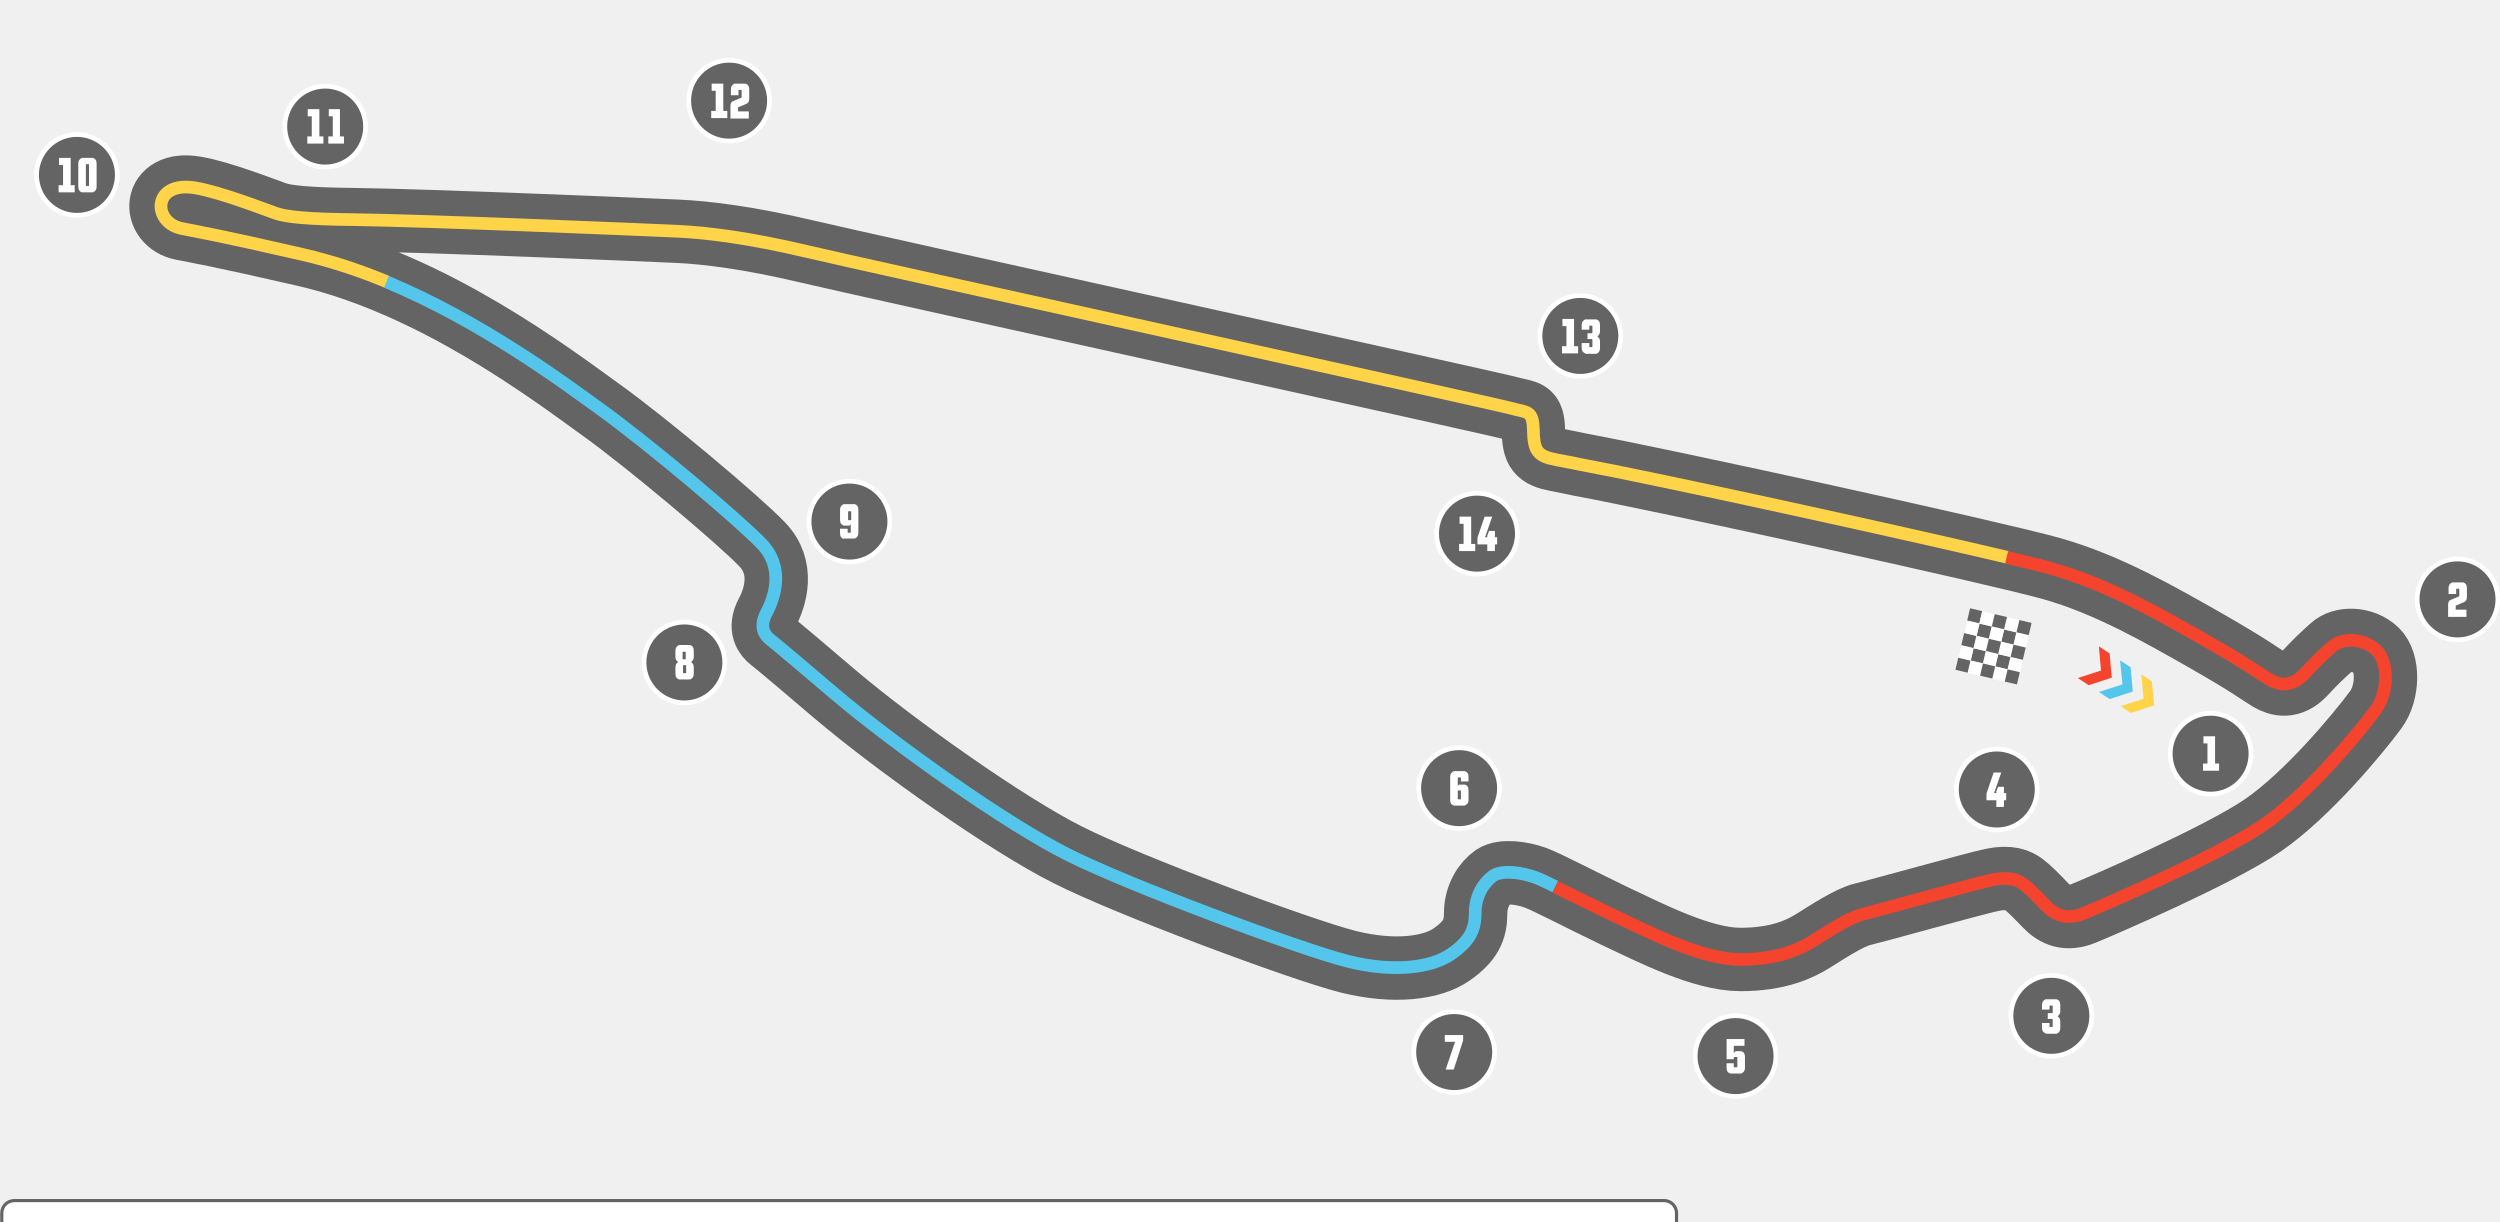
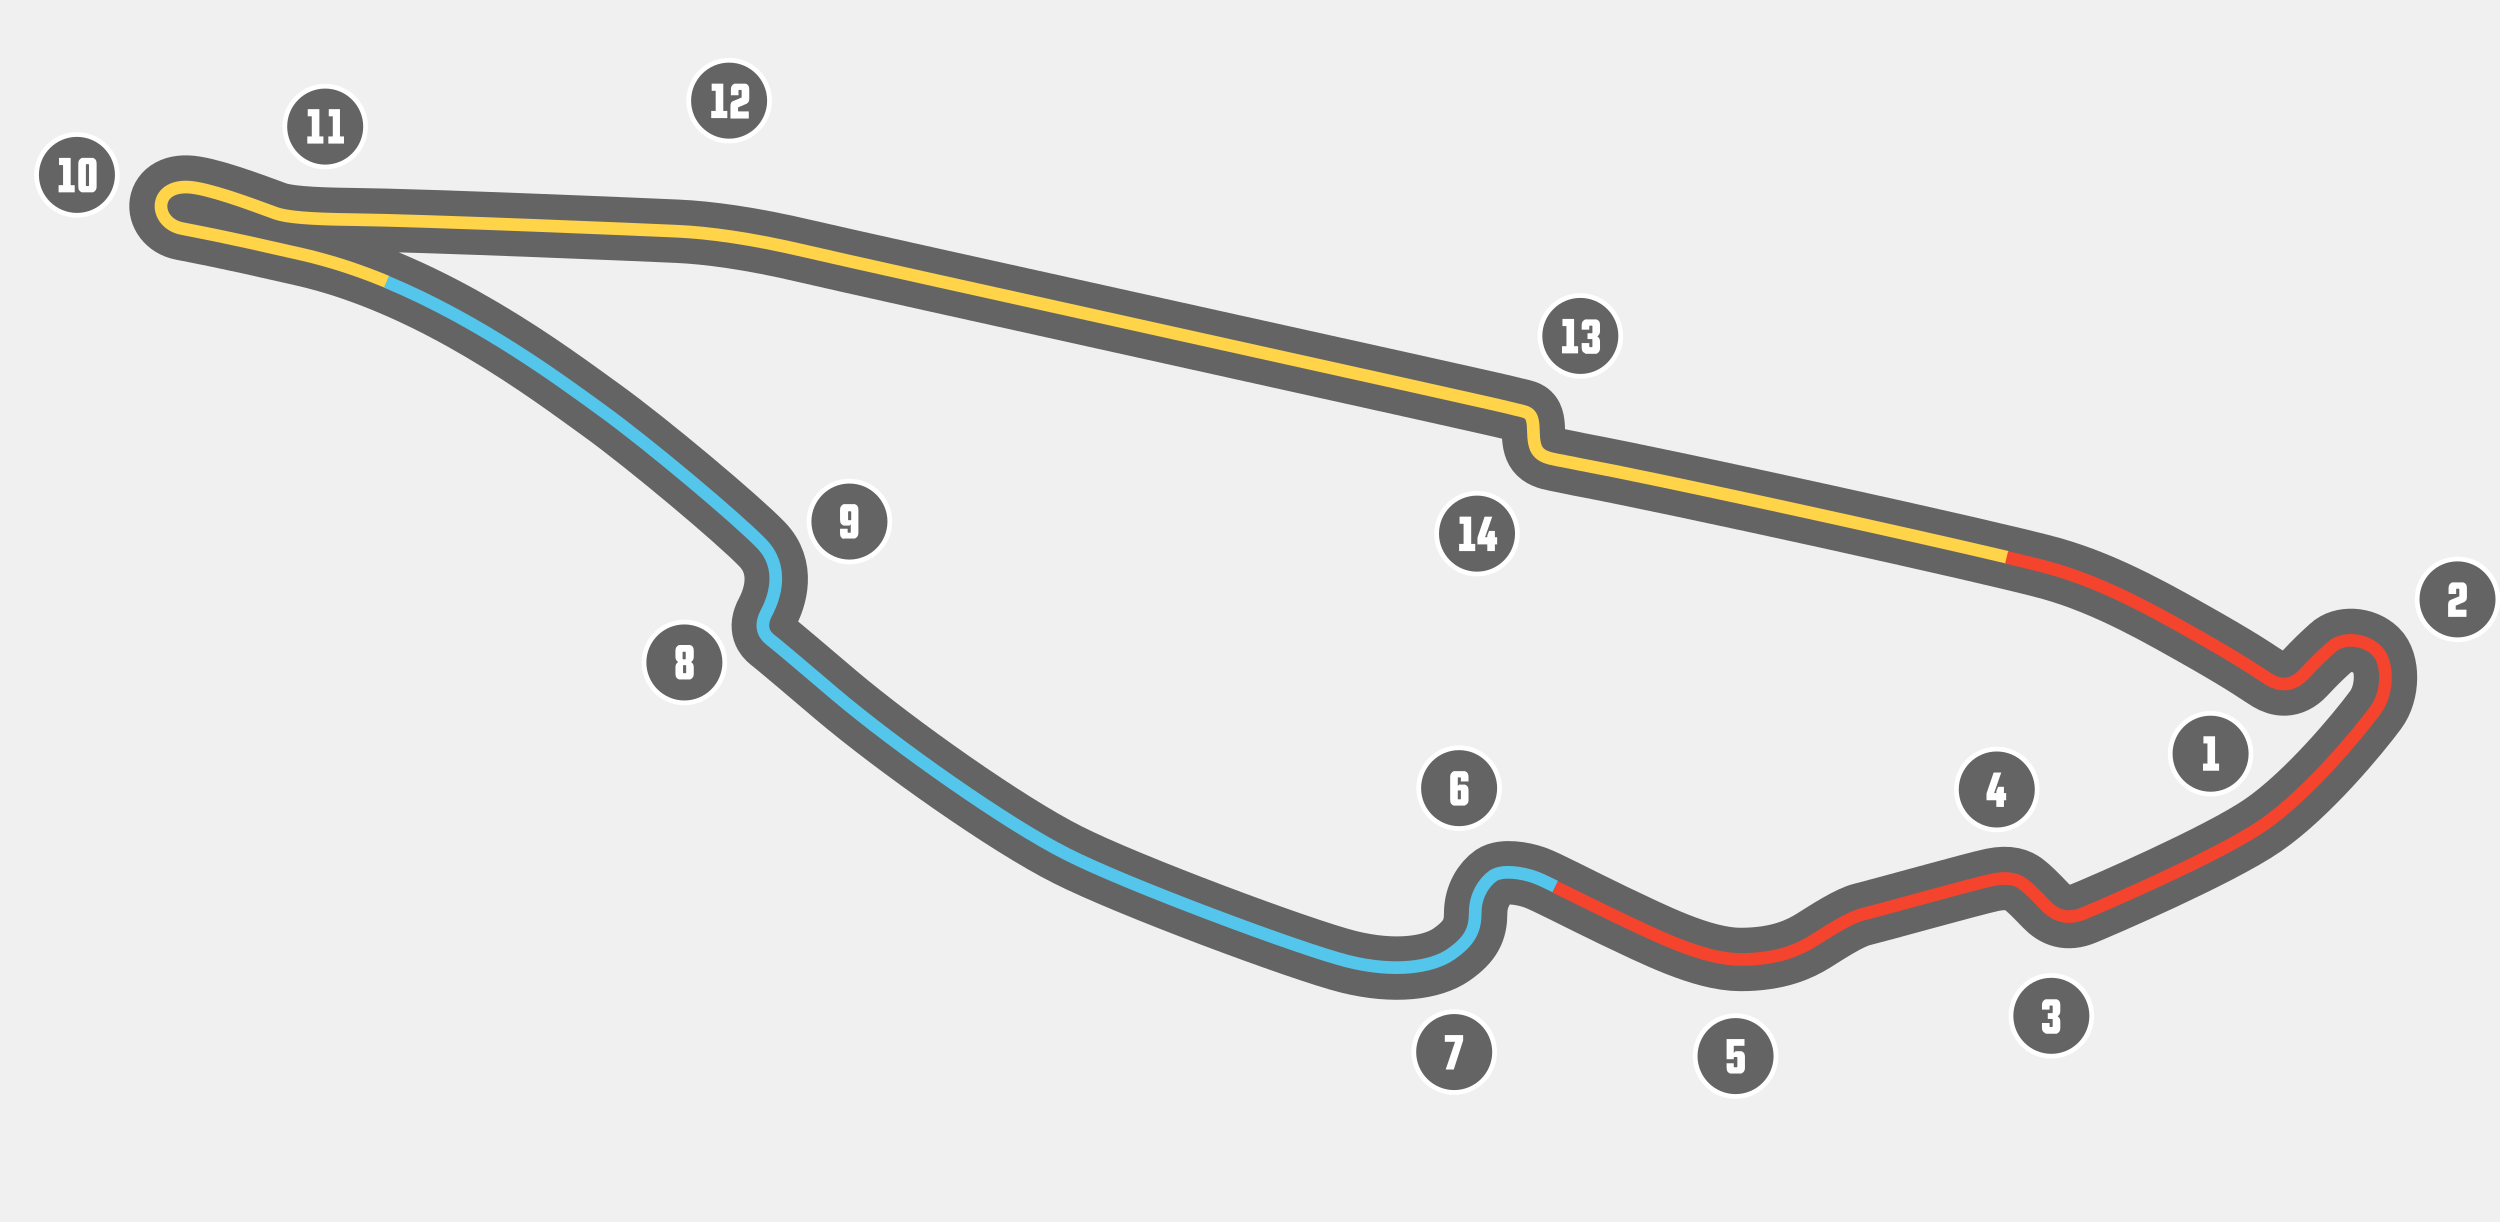
- <svg xmlns="http://www.w3.org/2000/svg" xmlns:xlink="http://www.w3.org/1999/xlink" version="1.1" x="0px" y="0px" viewBox="0 0 558.9 273" style="enable-background:new 0 0 558.9 299.3;" xml:space="preserve">
+ <svg xmlns="http://www.w3.org/2000/svg" version="1.1" x="0px" y="0px" viewBox="0 0 558.9 273" style="enable-background:new 0 0 558.9 299.3;" xml:space="preserve">
  <style type="text/css">
	.st0{fill:none;stroke:#646464;stroke-width:14.173;stroke-linecap:round;stroke-linejoin:round;stroke-miterlimit:10;}
	.st1{fill:none;stroke:#FFD449;stroke-width:2.835;stroke-miterlimit:10;}
	.st2{fill:none;stroke:#54C6EB;stroke-width:2.835;stroke-miterlimit:10;}
	.st3{fill:none;stroke:#F4442E;stroke-width:2.835;stroke-miterlimit:10;}
	.st4{fill:none;stroke:#FFFFFF;stroke-width:2.126;}
	.st5{fill:#646464;}
	.st6{fill:#FFFFFF;}
	.st7{fill:none;stroke:#646464;stroke-width:2.835;stroke-miterlimit:10;}
	.st8{fill:#FF3380;}
	.st9{fill:none;stroke:#FF3380;stroke-width:1.984;stroke-miterlimit:10;}
	.st10{fill:#09BC8A;}
	.st11{fill:none;stroke:#09BC8A;stroke-width:1.984;stroke-miterlimit:10;}
	.st12{fill:none;stroke:#09BC8A;stroke-width:2.21;stroke-miterlimit:10;}
	.st13{fill:none;stroke:#646464;stroke-width:0.709;stroke-miterlimit:10;}
	.st14{fill:none;stroke:#F4442E;stroke-width:5.669;stroke-miterlimit:10;}
	.st15{fill:none;stroke:#54C6EB;stroke-width:5.669;stroke-miterlimit:10;}
	.st16{fill:none;stroke:#FFD449;stroke-width:5.669;stroke-miterlimit:10;}
	.st17{fill:none;stroke:#09BC8A;stroke-width:2.835;stroke-miterlimit:10;}
	.st18{clip-path:url(#SVGID_00000161593034639522328540000003610139484255554493_);}
	.st19{fill:#F4442E;}
	.st20{fill:#54C6EB;}
	.st21{fill:#FFD449;}
</style>
  <g id="コース">
    <path class="st0" d="M352.9,103.8c19.4,3.6,92.9,19.7,105.7,23.3c12.8,3.6,24.6,10.5,34.5,16.1c9.8,5.6,12.2,7.5,14.2,8.7   s4.9,1.9,7.8-1.2s3.9-4,6.1-6c2.3-2.2,7.2-2.1,10.1,0.7c2.7,2.6,2.7,9.4-0.2,13.3c-3.9,5.3-15.3,19-25.2,25.8   c-9.9,6.8-36.4,18.2-40.1,19.7c-3.7,1.5-6.3,0.5-8.5-1.8s-3.7-3.8-4.9-4.7c-1.2-0.9-3.1-1.8-7-1c-3.9,0.8-26,7-29,7.7   s-8.1,4.1-11,5.9c-2.9,1.8-7.7,4.2-16.3,4.2s-20-5.9-28.3-9.8c-8.3-4-14.9-7.5-17.6-8.5c-2.8-1-7.2-1.7-9.3-0.3c-2,1.4-4,4.4-4,8.2   s-1.1,6.3-5.4,9.3c-4.3,3-12.7,4.2-23.1,1.6c-10.4-2.6-49.3-17.1-62.7-23.9c-13.4-6.7-38.3-24.3-51.9-35.8   c-13.5-11.5-13.5-11.4-14.5-12.2c-1-0.8-2.7-2.6-0.8-6.1c1.8-3.4,4-10.1-1.2-15.4c-5.1-5.3-25.5-22.5-36.1-30.1   S96.9,63.5,67.7,56.9c-19.1-4.4-24.1-5.2-27-5.8c-6.7-1.3-6.7-10.7,2.9-9.1c5.6,0.9,15.8,4.9,18.1,5.7c2.3,0.8,7.2,1.3,17.3,1.4   c16.5,0.2,65.9,2.3,72.5,2.6c6.6,0.3,16.1,1.5,28.8,4.5c12.6,3,153.2,33.9,157.2,35s5.2,0.4,5.3,5c0.1,4.6,0.9,5.8,5.2,6.6   C352.1,103.6,352.9,103.8,352.9,103.8z" />
  </g>
  <g id="セクター">
    <path class="st1" d="M86.5,63c-6-2.5-12.3-4.6-18.8-6.1c-19.1-4.4-24.1-5.2-27-5.8c-6.7-1.3-6.7-10.7,2.9-9.1   c5.6,0.9,15.8,4.9,18.1,5.7c2.3,0.8,7.2,1.3,17.3,1.4c16.5,0.2,65.9,2.3,72.5,2.6c6.6,0.3,16.1,1.5,28.8,4.5   c12.6,3,153.2,33.9,157.2,35s5.2,0.4,5.3,5c0.1,4.6,0.9,5.8,5.2,6.6c4.3,0.8,5.1,1,5.1,1c16.3,3,71.2,15,95.7,20.8" />
    <path class="st2" d="M347.7,198.2c-2-1-3.5-1.7-4.6-2.1c-2.8-1-7.2-1.7-9.3-0.3c-2,1.4-4,4.4-4,8.2s-1.1,6.3-5.4,9.3   c-4.3,3-12.7,4.2-23.1,1.6c-10.4-2.6-49.3-17.1-62.7-23.9c-13.4-6.7-38.3-24.3-51.9-35.8c-13.5-11.5-13.5-11.4-14.5-12.2   c-1-0.8-2.7-2.6-0.8-6.1c1.8-3.4,4-10.1-1.2-15.4c-5.1-5.3-25.5-22.5-36.1-30.1c-8.3-6-26.4-19.5-47.7-28.4" />
    <path class="st3" d="M448.6,124.6c4.5,1.1,8,1.9,10,2.5c12.8,3.6,24.6,10.5,34.5,16.1c9.8,5.6,12.2,7.5,14.2,8.7s4.9,1.9,7.8-1.2   s3.9-4,6.1-6c2.3-2.2,7.2-2.1,10.1,0.7c2.7,2.6,2.7,9.4-0.2,13.3c-3.9,5.3-15.3,19-25.2,25.8c-9.9,6.8-36.4,18.2-40.1,19.7   c-3.7,1.5-6.3,0.5-8.5-1.8s-3.7-3.8-4.9-4.7c-1.2-0.9-3.1-1.8-7-1c-3.9,0.8-26,7-29,7.7s-8.1,4.1-11,5.9c-2.9,1.8-7.7,4.2-16.3,4.2   s-20-5.9-28.3-9.8c-5.2-2.5-9.7-4.8-13.1-6.4" />
  </g>
  <g id="コーナー番号">
    <g>
      <g>
        <circle class="st4" cx="494.2" cy="168.5" r="8.5" />
        <circle class="st5" cx="494.2" cy="168.5" r="8.5" />
      </g>
      <g>
        <path class="st6" d="M492.5,172.3v-1.6h1v-4.5h-0.9v-1.6h2.6v6.1h0.9v1.6H492.5z" />
      </g>
    </g>
    <g>
      <g>
        <circle class="st4" cx="549.4" cy="134" r="8.5" />
        <circle class="st5" cx="549.4" cy="134" r="8.5" />
      </g>
      <g>
        <path class="st6" d="M547.3,137.9v-2.6c0-0.6,0.1-1,0.6-1.2l1.9-0.8v-1.6l-0.1-0.1h-0.5l-0.1,0.1v1.1h-1.7v-1.3     c0-0.8,0.4-1.1,0.8-1.3h2.5c0.5,0.2,0.8,0.5,0.8,1.3v1.9c0,0.6-0.1,0.9-0.6,1.2l-1.9,0.8v0.9h2.4v1.6H547.3z" />
      </g>
    </g>
    <g>
      <g>
        <circle class="st4" cx="458.6" cy="227.1" r="8.5" />
        <circle class="st5" cx="458.6" cy="227.1" r="8.5" />
      </g>
      <g>
        <path class="st6" d="M457.3,231c-0.5-0.2-0.8-0.5-0.8-1.3v-1h1.7v0.8l0.1,0.1h0.5l0.1-0.1v-1.6l-0.1-0.1h-1v-1.3h1l0.1-0.1v-1.5     l-0.1-0.1h-0.5l-0.1,0.1v0.8h-1.7v-1c0-0.8,0.4-1.1,0.8-1.3h2.5c0.5,0.2,0.8,0.5,0.8,1.3v1.3c0,0.6-0.2,0.9-0.6,1.2     c0.4,0.3,0.6,0.6,0.6,1.2v1.4c0,0.8-0.4,1.1-0.8,1.3H457.3z" />
      </g>
    </g>
    <g>
      <g>
        <circle class="st4" cx="446.4" cy="176.5" r="8.5" />
        <circle class="st5" cx="446.4" cy="176.5" r="8.5" />
      </g>
      <g>
        <path class="st6" d="M448,178.9v1.5h-1.7v-1.5h-2.2v-1.5l1.6-4.7h1.7l-1.6,4.6h0.5v-0.4l0.4-1h1.3v1.4h0.5v1.6H448z" />
      </g>
    </g>
    <g>
      <g>
        <circle class="st4" cx="388" cy="236.1" r="8.5" />
        <circle class="st5" cx="388" cy="236.1" r="8.5" />
      </g>
      <g>
        <path class="st6" d="M386.8,240c-0.5-0.2-0.8-0.5-0.8-1.3v-1h1.6v0.8l0.1,0.1h0.6l0.1-0.1v-2.1l-0.1-0.1h-0.6l-0.1,0.1v0.4h-1.6     v-4.5h4v1.5h-2.4v1.6l0.4-0.4h1.3c0.5,0.2,0.8,0.5,0.8,1.3v2.4c0,0.8-0.4,1.1-0.8,1.3H386.8z" />
      </g>
    </g>
    <g>
      <g>
        <circle class="st4" cx="326.2" cy="176.2" r="8.5" />
        <circle class="st5" cx="326.2" cy="176.2" r="8.5" />
      </g>
      <g>
        <path class="st6" d="M327.4,180.1H325c-0.5-0.2-0.8-0.5-0.8-1.3v-5.1c0-0.8,0.4-1.1,0.8-1.3h2.5c0.5,0.2,0.8,0.5,0.8,1.3v1h-1.7     v-0.8l-0.1-0.1h-0.5l-0.1,0.1v1.8l0.3-0.3h1.3c0.5,0.2,0.8,0.5,0.8,1.3v2.2C328.3,179.6,327.9,179.9,327.4,180.1z M326.5,178.7     l0.1-0.1v-1.8l-0.1-0.1h-0.5l-0.1,0.1v1.8l0.1,0.1H326.5z" />
      </g>
    </g>
    <g>
      <g>
        <circle class="st4" cx="325.1" cy="235.2" r="8.5" />
        <circle class="st5" cx="325.1" cy="235.2" r="8.5" />
      </g>
      <g>
        <path class="st6" d="M323.2,239.1l2.1-6.2H323v-1.5h4.1v1.2l-2.1,6.5H323.2z" />
      </g>
    </g>
    <g>
      <g>
        <circle class="st4" cx="153" cy="148.1" r="8.5" />
        <circle class="st5" cx="153" cy="148.1" r="8.5" />
      </g>
      <g>
        <path class="st6" d="M151.8,151.9c-0.5-0.2-0.8-0.5-0.8-1.3v-1.4c0-0.6,0.2-0.9,0.6-1.2c-0.4-0.3-0.6-0.6-0.6-1.2v-1.3     c0-0.8,0.4-1.1,0.8-1.3h2.5c0.5,0.2,0.8,0.5,0.8,1.3v1.3c0,0.6-0.2,0.9-0.6,1.2c0.4,0.3,0.6,0.6,0.6,1.2v1.4     c0,0.8-0.4,1.1-0.8,1.3H151.8z M152.6,147.3l0.1,0.1h0.5l0.1-0.1v-1.5l-0.1-0.1h-0.5l-0.1,0.1V147.3z M153.4,150.4v-1.6l-0.1-0.1     h-0.5l-0.1,0.1v1.6l0.1,0.1h0.5L153.4,150.4z" />
      </g>
    </g>
    <g>
      <g>
        <circle class="st4" cx="189.9" cy="116.6" r="8.5" />
        <circle class="st5" cx="189.9" cy="116.6" r="8.5" />
      </g>
      <g>
        <path class="st6" d="M188.6,120.5c-0.5-0.2-0.8-0.5-0.8-1.3v-1h1.7v0.8l0.1,0.1h0.5l0.1-0.1v-1.8l-0.3,0.3h-1.3     c-0.5-0.2-0.8-0.5-0.8-1.3v-2.2c0-0.8,0.4-1.1,0.8-1.3h2.5c0.5,0.2,0.8,0.5,0.8,1.3v5.1c0,0.8-0.4,1.1-0.8,1.3H188.6z      M190.3,116.2v-1.8l-0.1-0.1h-0.5l-0.1,0.1v1.8l0.1,0.1h0.5L190.3,116.2z" />
      </g>
    </g>
    <g>
      <g>
        <circle class="st4" cx="17.2" cy="39.1" r="8.5" />
        <circle class="st5" cx="17.2" cy="39.1" r="8.5" />
      </g>
      <g>
        <path class="st6" d="M13.1,43v-1.6h1v-4.5h-0.9v-1.6h2.6v6.1h0.9V43H13.1z" />
        <path class="st6" d="M20.8,43h-2.5c-0.5-0.2-0.8-0.5-0.8-1.3v-5.1c0-0.8,0.4-1.1,0.8-1.3h2.5c0.5,0.2,0.8,0.5,0.8,1.3v5.1     C21.6,42.5,21.2,42.8,20.8,43z M19.9,36.8l-0.1-0.1h-0.5l-0.1,0.1v4.7l0.1,0.1h0.5l0.1-0.1V36.8z" />
      </g>
    </g>
    <g>
      <g>
        <circle class="st4" cx="72.7" cy="28.3" r="8.5" />
        <circle class="st5" cx="72.7" cy="28.3" r="8.5" />
      </g>
      <g>
        <path class="st6" d="M68.7,32.1v-1.6h1v-4.5h-0.9v-1.6h2.6v6.1h0.9v1.6H68.7z" />
        <path class="st6" d="M73.4,32.1v-1.6h1v-4.5h-0.9v-1.6H76v6.1h0.9v1.6H73.4z" />
      </g>
    </g>
    <g>
      <g>
        <circle class="st4" cx="163" cy="22.5" r="8.5" />
        <circle class="st5" cx="163" cy="22.5" r="8.5" />
      </g>
      <g>
        <path class="st6" d="M159,26.4v-1.6h1v-4.5h-0.9v-1.6h2.6v6.1h0.9v1.6H159z" />
        <path class="st6" d="M163.3,26.4v-2.6c0-0.6,0.1-1,0.6-1.2l1.9-0.8v-1.6l-0.1-0.1h-0.5l-0.1,0.1v1.1h-1.7V20     c0-0.8,0.4-1.1,0.8-1.3h2.5c0.5,0.2,0.8,0.5,0.8,1.3V22c0,0.6-0.1,0.9-0.6,1.2L165,24v0.9h2.4v1.6H163.3z" />
      </g>
    </g>
    <g>
      <g>
        <circle class="st4" cx="353.3" cy="75.1" r="8.5" />
        <circle class="st5" cx="353.3" cy="75.1" r="8.5" />
      </g>
      <g>
        <path class="st6" d="M349.2,79v-1.6h1v-4.5h-0.9v-1.6h2.6v6.1h0.9V79H349.2z" />
        <path class="st6" d="M354.4,79c-0.5-0.2-0.8-0.5-0.8-1.3v-1h1.7v0.8l0.1,0.1h0.5l0.1-0.1v-1.6l-0.1-0.1h-1v-1.3h1l0.1-0.1v-1.5     l-0.1-0.1h-0.5l-0.1,0.1v0.8h-1.7v-1c0-0.8,0.4-1.1,0.8-1.3h2.5c0.5,0.2,0.8,0.5,0.8,1.3V74c0,0.6-0.2,0.9-0.6,1.2     c0.4,0.3,0.6,0.6,0.6,1.2v1.4c0,0.8-0.4,1.1-0.8,1.3H354.4z" />
      </g>
    </g>
    <g>
      <g>
        <circle class="st4" cx="330.2" cy="119.3" r="8.5" />
        <circle class="st5" cx="330.2" cy="119.3" r="8.5" />
      </g>
      <g>
        <path class="st6" d="M326.2,123.2v-1.6h1v-4.5h-0.9v-1.6h2.6v6.1h0.9v1.6H326.2z" />
        <path class="st6" d="M334.2,121.7v1.5h-1.7v-1.5h-2.2v-1.5l1.6-4.7h1.7l-1.6,4.6h0.5v-0.4l0.4-1h1.3v1.4h0.5v1.6H334.2z" />
      </g>
    </g>
  </g>
-   <g id="アイコン">
-     <g>
-       <g>
-         <path class="st6" d="M374.8,296.1c0,1.6-1.3,2.8-2.8,2.8H3.2c-1.6,0-2.8-1.3-2.8-2.8v-24.9c0-1.6,1.3-2.8,2.8-2.8H372     c1.6,0,2.8,1.3,2.8,2.8V296.1z" />
-         <path class="st13" d="M374.8,296.1c0,1.6-1.3,2.8-2.8,2.8H3.2c-1.6,0-2.8-1.3-2.8-2.8v-24.9c0-1.6,1.3-2.8,2.8-2.8H372     c1.6,0,2.8,1.3,2.8,2.8V296.1z" />
-       </g>
-       <g>
-         <path class="st5" d="M45.9,285.1v2.6c0,1.3-0.6,1.7-1.3,2h-3.3c-0.7-0.3-1.3-0.7-1.3-2v-2h1.8v2.1l0.4,0.4h1.6l0.4-0.4V285     l-0.3-0.4l-2.6-0.8c-0.8-0.3-1.1-0.8-1.1-1.9v-2.2c0-1.3,0.6-1.7,1.3-2h3.3c0.7,0.3,1.3,0.7,1.3,2v1.9h-1.8v-2.1l-0.4-0.4h-1.6     l-0.4,0.4v2.4l0.4,0.4l2.6,0.7C45.5,283.4,45.9,283.9,45.9,285.1z" />
-         <path class="st5" d="M47.2,277.7h5.1v1.6H49v3.4h3.1v1.6H49v3.7h3.4v1.6h-5.2V277.7z" />
-         <path class="st5" d="M59.5,287.7c0,1.3-0.6,1.7-1.3,2h-3.3c-0.7-0.3-1.3-0.7-1.3-2v-8c0-1.3,0.6-1.7,1.3-2h3.3     c0.7,0.3,1.3,0.7,1.3,2v2.7h-1.8v-2.8l-0.4-0.4h-1.6l-0.4,0.4v8.3l0.4,0.4h1.6l0.4-0.4v-2.7h1.8V287.7z" />
-         <path class="st5" d="M64.3,279.3v10.3h-1.8v-10.3h-2.1v-1.6h6.1v1.6H64.3z" />
-         <path class="st5" d="M73.2,287.7c0,1.3-0.6,1.7-1.3,2h-3.3c-0.7-0.3-1.3-0.7-1.3-2v-8c0-1.3,0.6-1.7,1.3-2h3.3     c0.7,0.3,1.3,0.7,1.3,2V287.7z M71.4,279.5l-0.4-0.4h-1.6l-0.4,0.4v8.3l0.4,0.4H71l0.4-0.4V279.5z" />
-         <path class="st5" d="M74.6,289.7v-12h4.6c0.7,0.3,1.3,0.7,1.3,2v2.6c0,1.3-0.6,1.6-1.3,1.9l-0.3,0.1l2.1,4.3v1.1h-1.6l-2.2-5.1     h-0.8v5.1H74.6z M76.4,279.2v3.9h2l0.4-0.4v-3.1l-0.4-0.4H76.4z" />
-         <path class="st5" d="M84.6,289.7V288h1.8v-8.7h-1.7v-1.6h3.5V288h1.7v1.6H84.6z" />
-       </g>
-       <line class="st14" x1="14.5" y1="283.8" x2="35.8" y2="283.8" />
-       <g>
-         <path class="st5" d="M136,285.1v2.6c0,1.3-0.6,1.7-1.3,2h-3.3c-0.7-0.3-1.3-0.7-1.3-2v-2h1.8v2.1l0.4,0.4h1.6l0.4-0.4V285     l-0.3-0.4l-2.6-0.8c-0.8-0.3-1.1-0.8-1.1-1.9v-2.2c0-1.3,0.6-1.7,1.3-2h3.3c0.7,0.3,1.3,0.7,1.3,2v1.9h-1.8v-2.1l-0.4-0.4h-1.6     l-0.4,0.4v2.4l0.4,0.4l2.6,0.7C135.6,283.4,136,283.9,136,285.1z" />
-         <path class="st5" d="M137.3,277.7h5.1v1.6h-3.3v3.4h3.1v1.6h-3.1v3.7h3.4v1.6h-5.2V277.7z" />
-         <path class="st5" d="M149.6,287.7c0,1.3-0.6,1.7-1.3,2H145c-0.7-0.3-1.3-0.7-1.3-2v-8c0-1.3,0.6-1.7,1.3-2h3.3     c0.7,0.3,1.3,0.7,1.3,2v2.7h-1.8v-2.8l-0.4-0.4h-1.6l-0.4,0.4v8.3l0.4,0.4h1.6l0.4-0.4v-2.7h1.8V287.7z" />
-         <path class="st5" d="M154.4,279.3v10.3h-1.8v-10.3h-2.1v-1.6h6.1v1.6H154.4z" />
-         <path class="st5" d="M163.3,287.7c0,1.3-0.6,1.7-1.3,2h-3.3c-0.7-0.3-1.3-0.7-1.3-2v-8c0-1.3,0.6-1.7,1.3-2h3.3     c0.7,0.3,1.3,0.7,1.3,2V287.7z M161.5,279.5l-0.4-0.4h-1.6l-0.4,0.4v8.3l0.4,0.4h1.6l0.4-0.4V279.5z" />
-         <path class="st5" d="M164.7,289.7v-12h4.6c0.7,0.3,1.3,0.7,1.3,2v2.6c0,1.3-0.6,1.6-1.3,1.9l-0.3,0.1l2.1,4.3v1.1h-1.6l-2.2-5.1     h-0.8v5.1H164.7z M166.5,279.2v3.9h2l0.4-0.4v-3.1l-0.4-0.4H166.5z" />
-         <path class="st5" d="M174.4,289.7v-3.6c0-1.1,0.4-1.7,1.2-2.1l3-1.2v-3.2l-0.4-0.4h-1.7l-0.4,0.4v2h-1.8v-1.9     c0-1.3,0.6-1.7,1.3-2h3.3c0.7,0.3,1.3,0.7,1.3,2v2.5c0,1.1-0.3,1.7-1.1,2.1l-3,1.2v2.5h4.1v1.6H174.4z" />
-       </g>
-       <line class="st15" x1="104.6" y1="283.8" x2="125.9" y2="283.8" />
-       <g>
-         <path class="st5" d="M225.8,285.1v2.6c0,1.3-0.6,1.7-1.3,2h-3.3c-0.7-0.3-1.3-0.7-1.3-2v-2h1.8v2.1l0.4,0.4h1.6l0.4-0.4V285     l-0.3-0.4l-2.6-0.8c-0.8-0.3-1.1-0.8-1.1-1.9v-2.2c0-1.3,0.6-1.7,1.3-2h3.3c0.7,0.3,1.3,0.7,1.3,2v1.9H224v-2.1l-0.4-0.4H222     l-0.4,0.4v2.4l0.4,0.4l2.6,0.7C225.4,283.4,225.8,283.9,225.8,285.1z" />
-         <path class="st5" d="M227.1,277.7h5.1v1.6h-3.3v3.4h3.1v1.6h-3.1v3.7h3.4v1.6h-5.2V277.7z" />
-         <path class="st5" d="M239.4,287.7c0,1.3-0.6,1.7-1.3,2h-3.3c-0.7-0.3-1.3-0.7-1.3-2v-8c0-1.3,0.6-1.7,1.3-2h3.3     c0.7,0.3,1.3,0.7,1.3,2v2.7h-1.8v-2.8l-0.4-0.4h-1.6l-0.4,0.4v8.3l0.4,0.4h1.6l0.4-0.4v-2.7h1.8V287.7z" />
-         <path class="st5" d="M244.2,279.3v10.3h-1.8v-10.3h-2.1v-1.6h6.1v1.6H244.2z" />
-         <path class="st5" d="M253.1,287.7c0,1.3-0.6,1.7-1.3,2h-3.3c-0.7-0.3-1.3-0.7-1.3-2v-8c0-1.3,0.6-1.7,1.3-2h3.3     c0.7,0.3,1.3,0.7,1.3,2V287.7z M251.3,279.5l-0.4-0.4h-1.6l-0.4,0.4v8.3l0.4,0.4h1.6l0.4-0.4V279.5z" />
-         <path class="st5" d="M254.5,289.7v-12h4.6c0.7,0.3,1.3,0.7,1.3,2v2.6c0,1.3-0.6,1.6-1.3,1.9l-0.3,0.1l2.1,4.3v1.1h-1.6l-2.2-5.1     h-0.8v5.1H254.5z M256.3,279.2v3.9h2l0.4-0.4v-3.1l-0.4-0.4H256.3z" />
-         <path class="st5" d="M265.5,289.7c-0.7-0.3-1.3-0.7-1.3-2V286h1.8v1.8l0.4,0.4h1.7l0.4-0.4v-3.2l-0.4-0.3h-1.8v-1.4h1.8l0.4-0.4     v-3l-0.4-0.4h-1.7l-0.4,0.4v1.8h-1.8v-1.7c0-1.3,0.6-1.7,1.3-2h3.3c0.7,0.3,1.3,0.7,1.3,2v1.9c0,1-0.2,1.5-0.9,1.9     c0.6,0.4,0.9,0.9,0.9,1.9v2.2c0,1.3-0.6,1.7-1.3,2H265.5z" />
-       </g>
-       <line class="st16" x1="194.5" y1="283.8" x2="215.7" y2="283.8" />
-       <g>
-         <path class="st5" d="M315.7,287.7c0,1.3-0.6,1.7-1.3,2h-4.6v-12h4.6c0.7,0.3,1.3,0.7,1.3,2V287.7z M311.6,279.2v9h2l0.4-0.4v-8.3     l-0.4-0.4H311.6z" />
-         <path class="st5" d="M317.1,289.7v-12h4.6c0.7,0.3,1.3,0.7,1.3,2v2.6c0,1.3-0.6,1.6-1.3,1.9l-0.3,0.1l2.1,4.3v1.1H322l-2.2-5.1     h-0.8v5.1H317.1z M318.9,279.2v3.9h2l0.4-0.4v-3.1l-0.4-0.4H318.9z" />
-         <path class="st5" d="M330.1,285.1v2.6c0,1.3-0.6,1.7-1.3,2h-3.3c-0.7-0.3-1.3-0.7-1.3-2v-2h1.8v2.1l0.4,0.4h1.6l0.4-0.4V285     l-0.3-0.4l-2.6-0.8c-0.8-0.3-1.1-0.8-1.1-1.9v-2.2c0-1.3,0.6-1.7,1.3-2h3.3c0.7,0.3,1.3,0.7,1.3,2v1.9h-1.8v-2.1l-0.4-0.4h-1.6     l-0.4,0.4v2.4l0.4,0.4l2.6,0.7C329.8,283.4,330.1,283.9,330.1,285.1z" />
-         <path class="st5" d="M337.7,279.3h-3.9v-1.6h5.8v1.5l-4,8.9h4v1.6h-5.9v-1.5L337.7,279.3z" />
-         <path class="st5" d="M346.8,287.7c0,1.3-0.6,1.7-1.3,2h-3.3c-0.7-0.3-1.3-0.7-1.3-2v-8c0-1.3,0.6-1.7,1.3-2h3.3     c0.7,0.3,1.3,0.7,1.3,2V287.7z M345,279.5l-0.4-0.4h-1.6l-0.4,0.4v8.3l0.4,0.4h1.6l0.4-0.4V279.5z" />
-         <path class="st5" d="M352.5,277.7h1.6v12h-1.6l-2.6-7.1h-0.2v7.1h-1.6v-12h1.6l2.6,7.1h0.2V277.7z" />
-         <path class="st5" d="M355.5,277.7h5.1v1.6h-3.3v3.4h3.1v1.6h-3.1v3.7h3.4v1.6h-5.2V277.7z" />
-       </g>
-       <g>
-         <g>
-           <g>
-             <g>
-               <line class="st17" x1="285.8" y1="276.3" x2="285.8" y2="291.2" />
-             </g>
-             <g>
-               <ellipse class="st10" cx="291.9" cy="283.8" rx="1.5" ry="1.4" />
-             </g>
-             <g>
-               <ellipse class="st10" cx="297.9" cy="283.8" rx="1.5" ry="1.4" />
-             </g>
-             <g>
-               <line class="st17" x1="304" y1="276.3" x2="304" y2="291.2" />
-             </g>
-           </g>
-         </g>
-       </g>
-     </g>
-     <g>
-       <rect x="437.5" y="147.3" transform="matrix(0.2293 -0.9734 0.9734 0.2293 193.453 541.8251)" class="st5" width="2.8" height="2.8" />
-       <rect x="438.8" y="141.8" transform="matrix(0.2293 -0.9734 0.9734 0.2293 199.8261 538.8377)" class="st5" width="2.8" height="2.8" />
-       <rect x="440.9" y="145.2" transform="matrix(0.2293 -0.9734 0.9734 0.2293 198.1333 543.5179)" class="st5" width="2.8" height="2.8" />
-       <rect x="442.2" y="139.7" transform="matrix(0.2293 -0.9734 0.9734 0.2293 204.5064 540.5306)" class="st5" width="2.8" height="2.8" />
-       <rect x="446.4" y="146.5" transform="matrix(0.2293 -0.9734 0.9734 0.2293 201.1207 549.8911)" class="st5" width="2.8" height="2.8" />
-       <rect x="447.7" y="141" transform="matrix(0.2293 -0.9734 0.9734 0.2293 207.4938 546.9037)" class="st5" width="2.8" height="2.8" />
-       <rect x="440.1" y="136.3" transform="matrix(0.2293 -0.9734 0.9734 0.2293 206.1992 535.8503)" class="st5" width="2.8" height="2.8" />
-       <rect x="439.4" y="139.1" transform="matrix(0.2293 -0.9734 0.9734 0.2293 203.0127 537.344)" class="st6" width="2.8" height="2.8" />
-       <rect x="438.1" y="144.6" transform="matrix(0.2293 -0.9734 0.9734 0.2293 196.6396 540.3314)" class="st6" width="2.8" height="2.8" />
-       <rect x="440.2" y="148" transform="matrix(0.2293 -0.9734 0.9734 0.2293 194.9467 545.0117)" class="st6" width="2.8" height="2.8" />
-       <rect x="441.5" y="142.5" transform="matrix(0.2293 -0.9734 0.9734 0.2293 201.3198 542.0243)" class="st6" width="2.8" height="2.8" />
-       <rect x="442.8" y="136.9" transform="matrix(0.2293 -0.9734 0.9734 0.2293 207.6929 539.0369)" class="st6" width="2.8" height="2.8" />
-       <rect x="444.9" y="140.4" transform="matrix(0.2293 -0.9734 0.9734 0.2293 206.0001 543.7171)" class="st6" width="2.8" height="2.8" />
-       <rect x="443.6" y="145.9" transform="matrix(0.2293 -0.9734 0.9734 0.2293 199.627 546.7045)" class="st6" width="2.8" height="2.8" />
-       <rect x="450.5" y="141.7" transform="matrix(0.2293 -0.9734 0.9734 0.2293 208.9875 550.0902)" class="st6" width="2.8" height="2.8" />
-       <rect x="449.2" y="147.2" transform="matrix(0.2293 -0.9734 0.9734 0.2293 202.6144 553.0776)" class="st6" width="2.8" height="2.8" />
-       <rect x="445.7" y="149.3" transform="matrix(0.2293 -0.9734 0.9734 0.2293 197.9341 551.3848)" class="st6" width="2.8" height="2.8" />
-       <rect x="447" y="143.8" transform="matrix(0.2293 -0.9734 0.9734 0.2293 204.3072 548.3973)" class="st6" width="2.8" height="2.8" />
-       <rect x="448.3" y="138.2" transform="matrix(0.2293 -0.9734 0.9734 0.2293 210.6803 545.41)" class="st6" width="2.8" height="2.8" />
-       <rect x="443" y="148.6" transform="matrix(0.2293 -0.9734 0.9734 0.2293 196.4404 548.1982)" class="st5" width="2.8" height="2.8" />
-       <rect x="444.3" y="143.1" transform="matrix(0.2293 -0.9734 0.9734 0.2293 202.8135 545.2108)" class="st5" width="2.8" height="2.8" />
-       <rect x="449.8" y="144.4" transform="matrix(0.2293 -0.9734 0.9734 0.2293 205.8009 551.5839)" class="st5" width="2.8" height="2.8" />
-       <rect x="445.6" y="137.6" transform="matrix(0.2293 -0.9734 0.9734 0.2293 209.1866 542.2234)" class="st5" width="2.8" height="2.8" />
-       <rect x="448.5" y="149.9" transform="matrix(0.2293 -0.9734 0.9734 0.2293 199.4278 554.5713)" class="st5" width="2.8" height="2.8" />
-       <rect x="451.1" y="138.9" transform="matrix(0.2293 -0.9734 0.9734 0.2293 212.174 548.5965)" class="st5" width="2.8" height="2.8" />
-     </g>
-     <g>
-       <defs>
-         <rect id="SVGID_1_" x="462.1" y="148" transform="matrix(-0.8349 -0.5504 0.5504 -0.8349 784.6361 539.8845)" width="22.3" height="8.5" />
-       </defs>
-       <clipPath id="SVGID_00000029003678336232299340000003108956342907136671_">
-         <use xlink:href="#SVGID_1_" style="overflow:visible;" />
-       </clipPath>
-       <g style="clip-path:url(#SVGID_00000029003678336232299340000003108956342907136671_);">
-         <polygon class="st19" points="468.9,140.9 471.3,142.4 472.1,151.5 463.5,154.3 461.1,152.7 469.7,149.9    " />
-         <polygon class="st20" points="473.6,144 476,145.6 476.8,154.6 468.2,157.4 465.8,155.8 474.5,153    " />
-         <polygon class="st21" points="478.4,147.1 480.7,148.7 481.6,157.7 472.9,160.5 470.6,159 479.2,156.2    " />
-       </g>
-     </g>
-   </g>
</svg>
